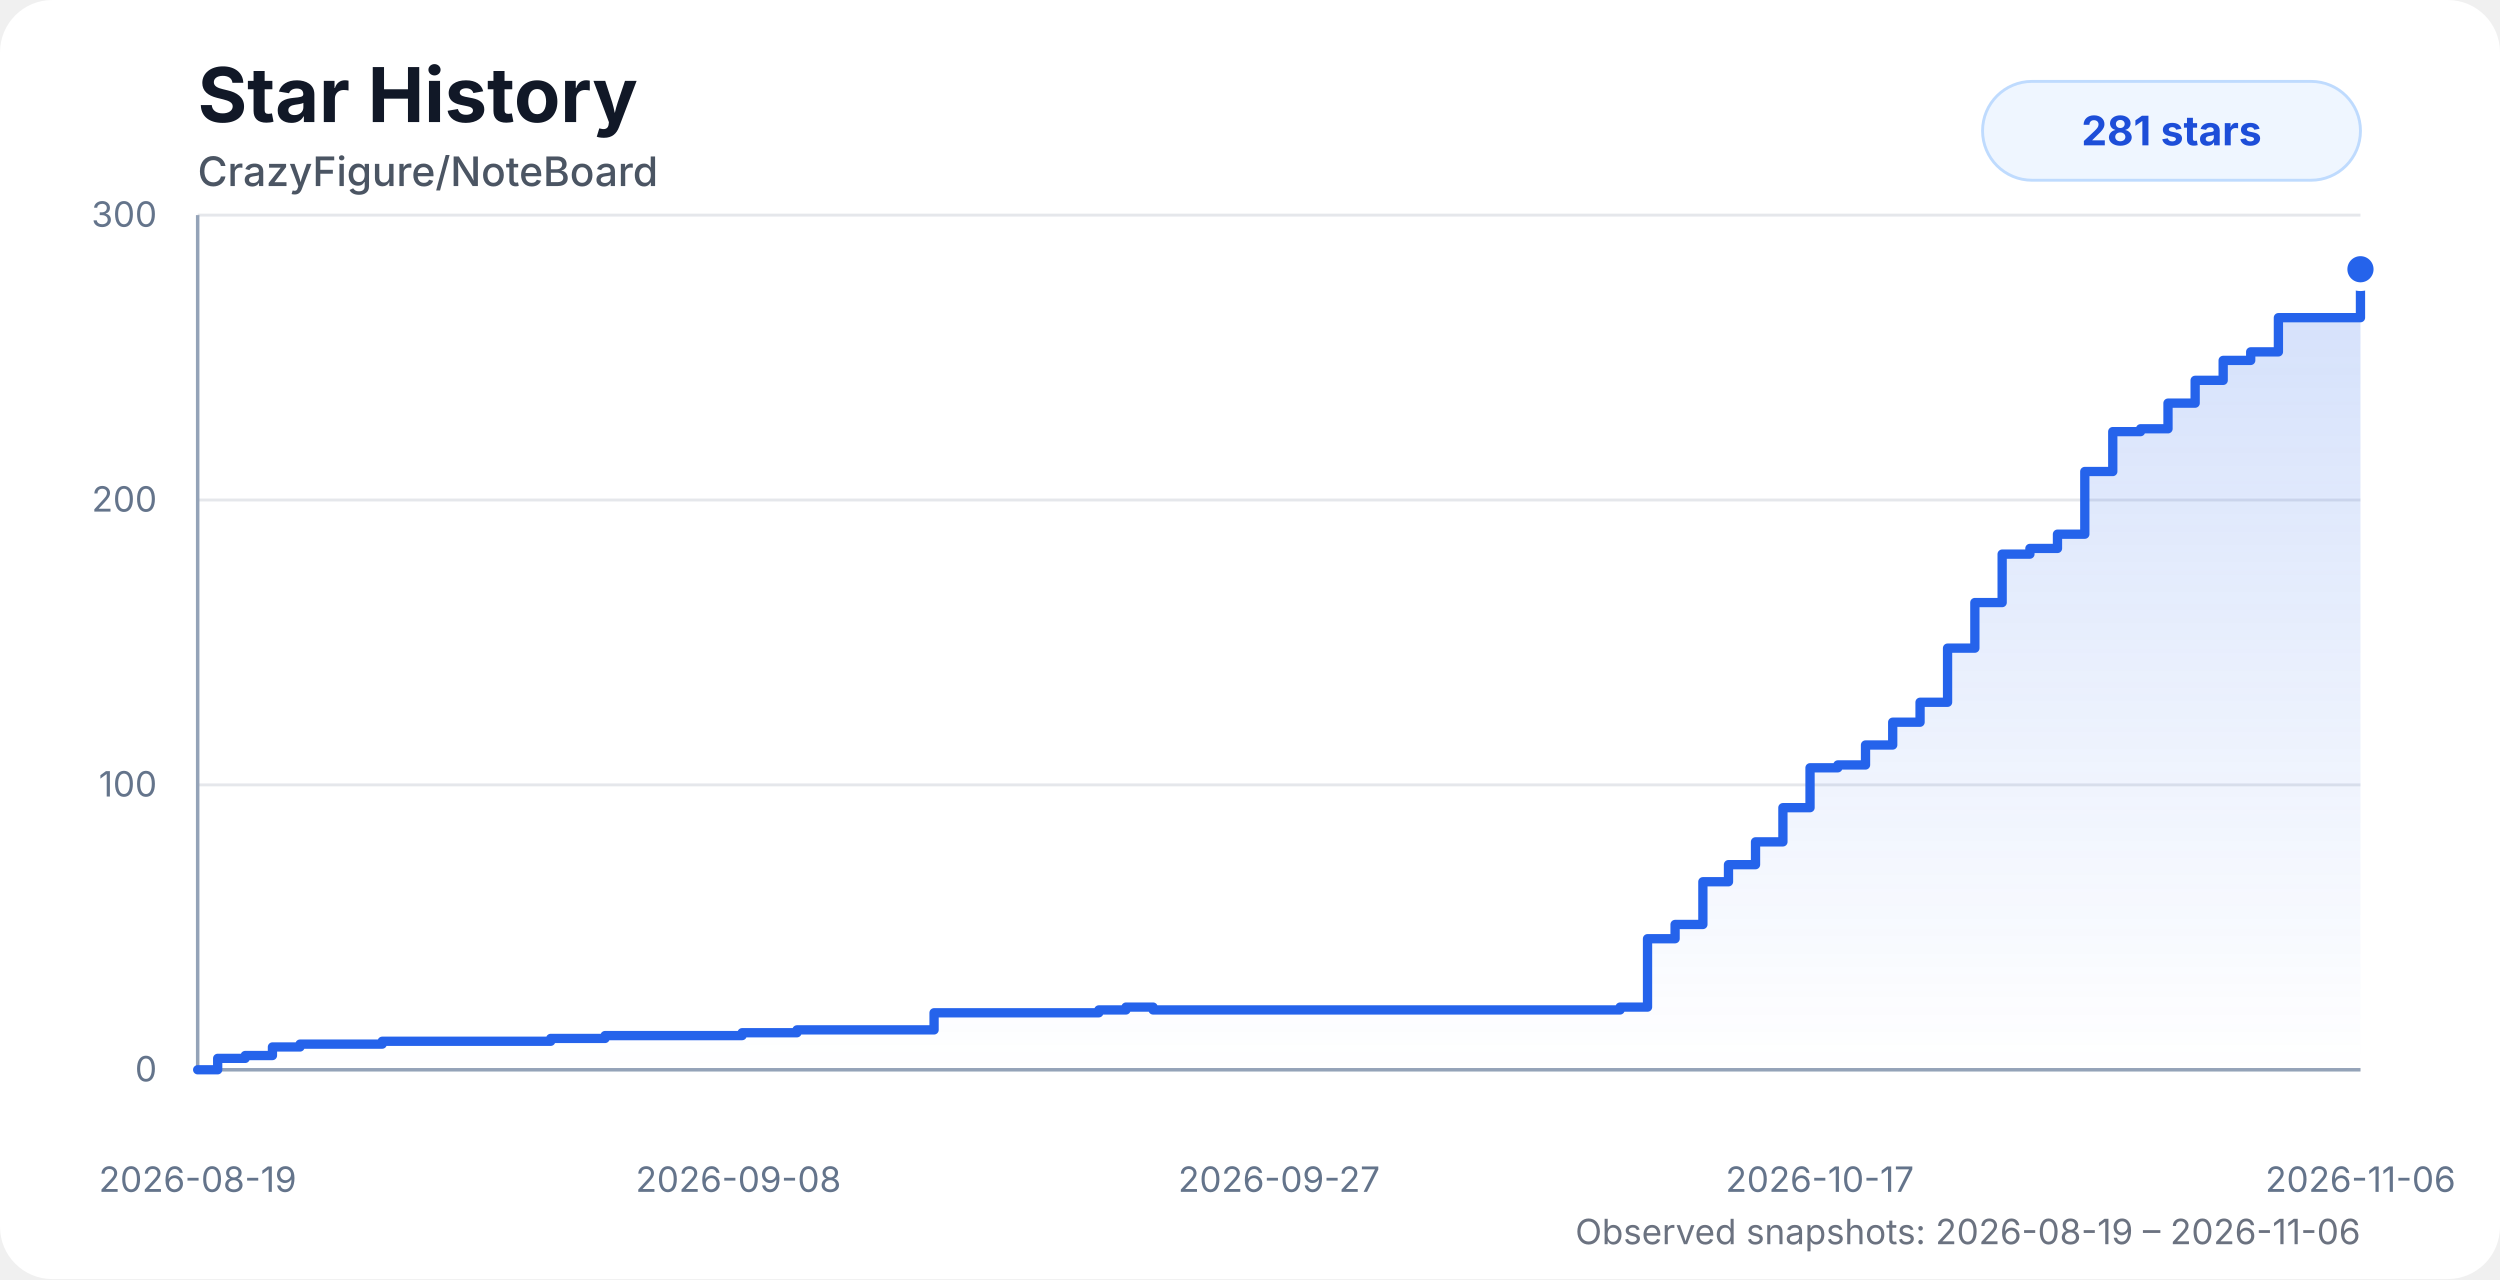
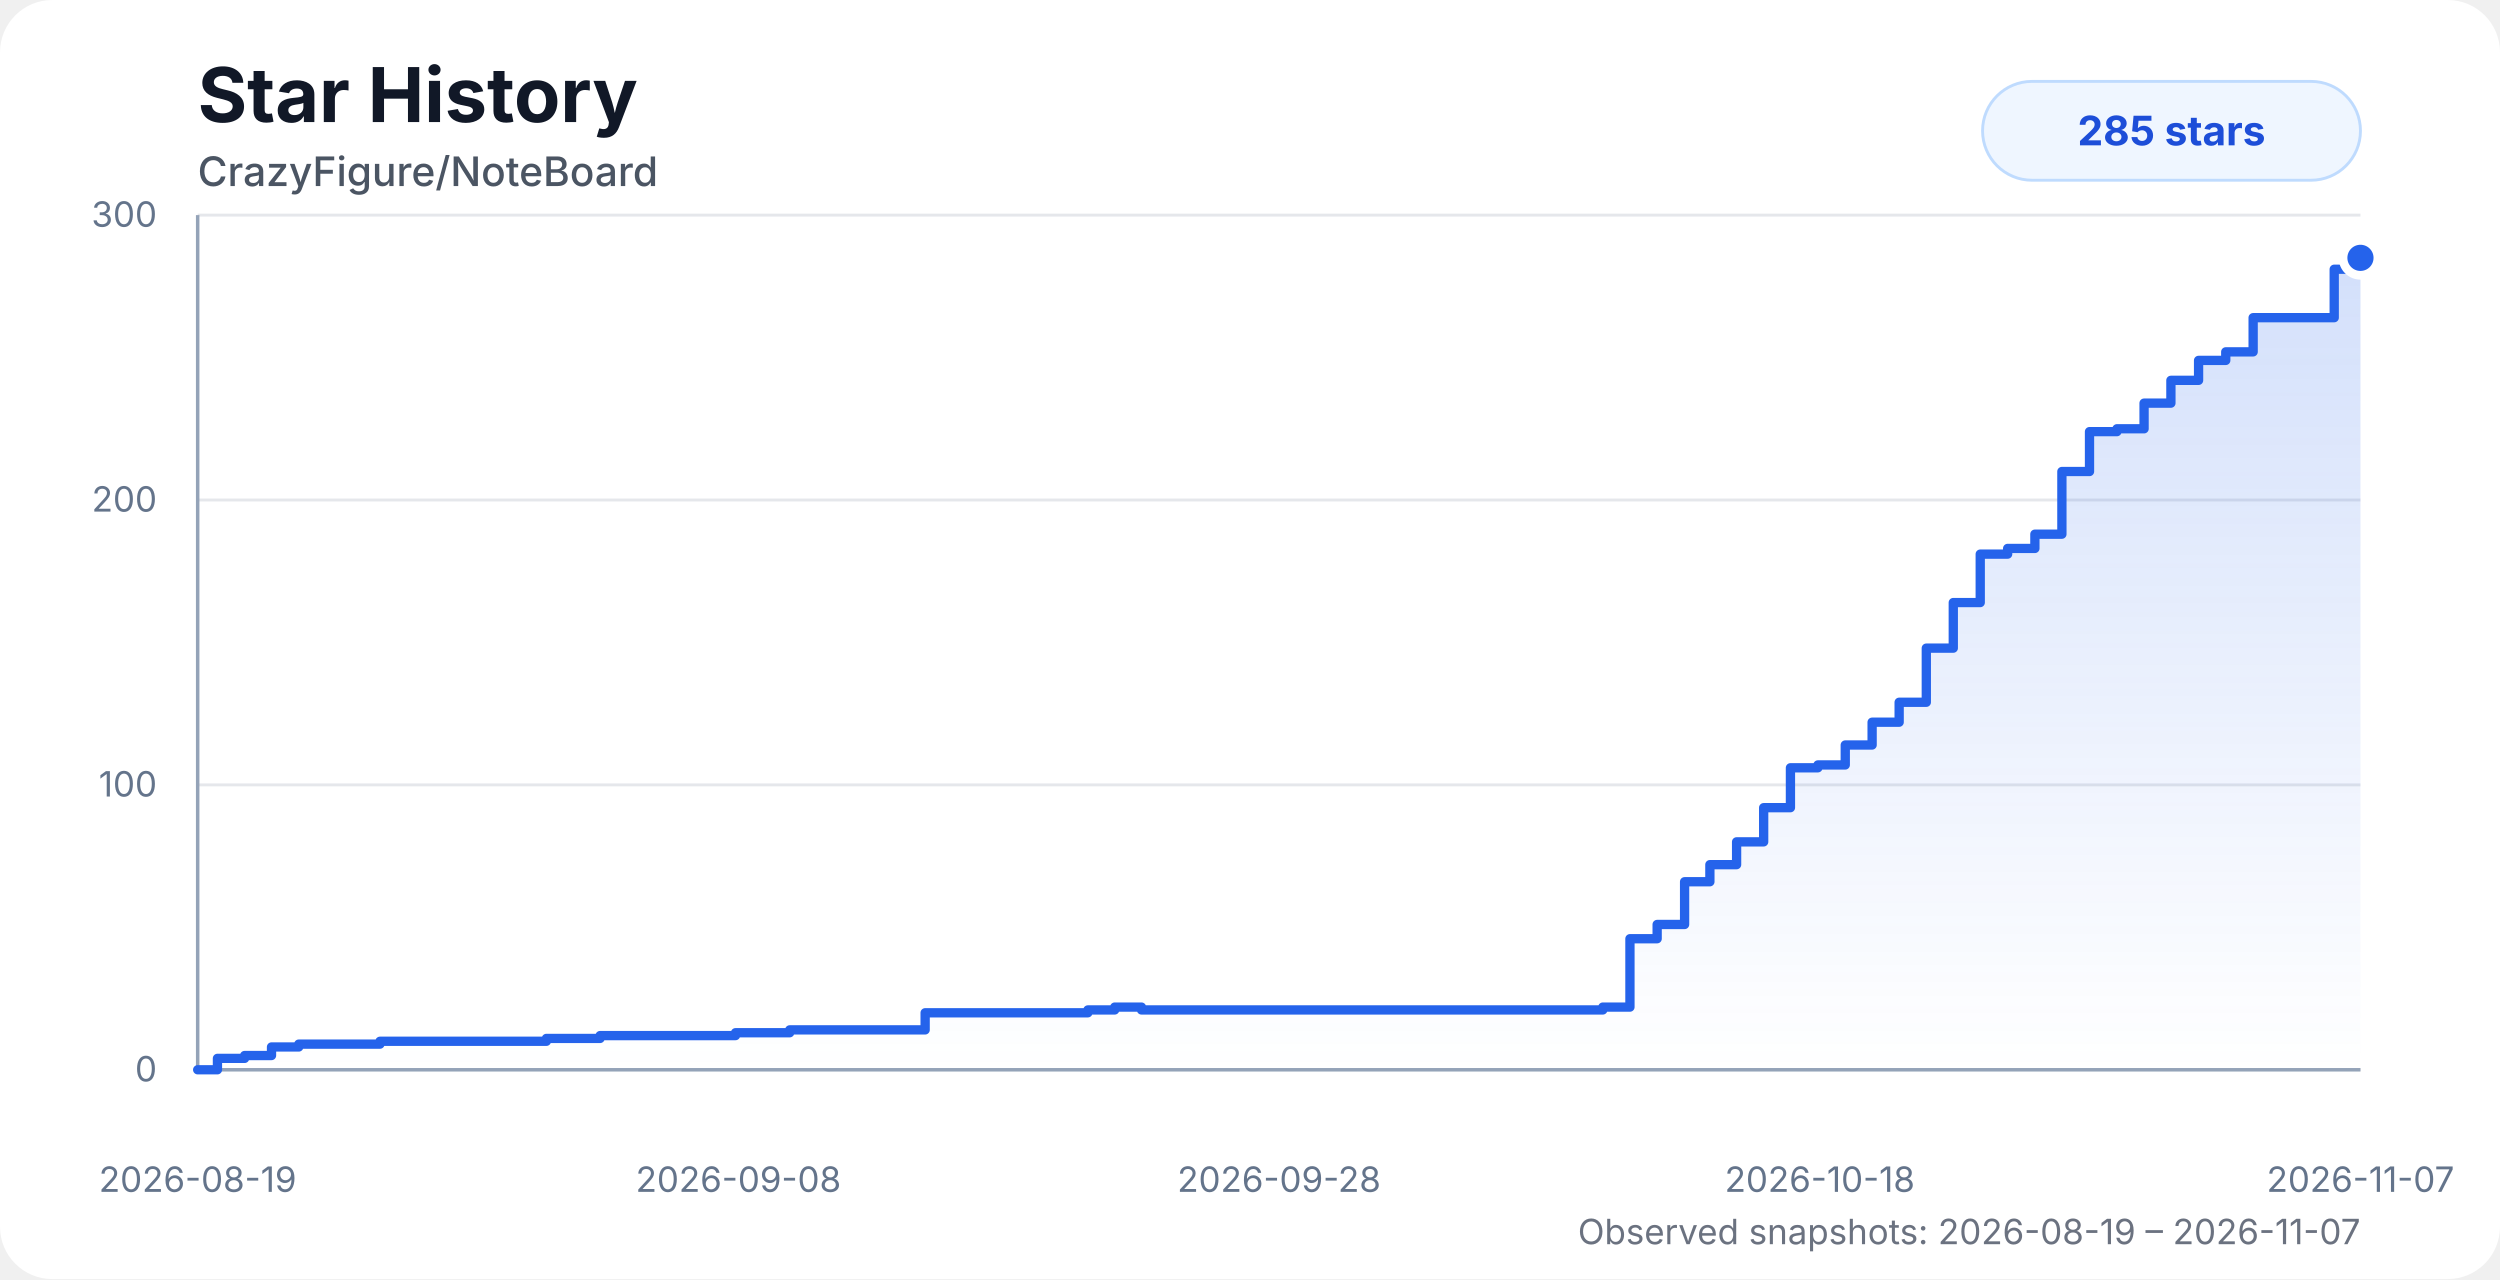
<svg xmlns="http://www.w3.org/2000/svg" width="860" height="440" viewBox="0 0 860 440" role="img" aria-labelledby="title desc">
  <style>
    .chart-bg { fill: #ffffff; }
    .title { fill: #111827; font: 700 26px system-ui, -apple-system, BlinkMacSystemFont, "Segoe UI", sans-serif; }
    .subtitle { fill: #4b5563; font: 500 14px system-ui, -apple-system, BlinkMacSystemFont, "Segoe UI", sans-serif; }
    .axis-label { fill: #64748b; font: 12px system-ui, -apple-system, BlinkMacSystemFont, "Segoe UI", sans-serif; }
    .grid { stroke: #e5e7eb; stroke-width: 1; }
    .axis { stroke: #94a3b8; stroke-width: 1.2; }
    .area { fill: url(#starGradient); opacity: 0.28; }
    .line { fill: none; stroke: #2563eb; stroke-width: 3.2; stroke-linecap: round; stroke-linejoin: round; }
    .dot { fill: #2563eb; stroke: #ffffff; stroke-width: 3; }
    .badge { fill: #eff6ff; stroke: #bfdbfe; }
    .badge-text { fill: #1d4ed8; font: 700 14px system-ui, -apple-system, BlinkMacSystemFont, "Segoe UI", sans-serif; }
    .status { fill: #6b7280; font: 12px system-ui, -apple-system, BlinkMacSystemFont, "Segoe UI", sans-serif; }
    @media (prefers-color-scheme: dark) {
      .chart-bg { fill: #0d1117; }
      .title { fill: #f8fafc; }
      .subtitle { fill: #cbd5e1; }
      .axis-label { fill: #94a3b8; }
      .grid { stroke: #1f2937; }
      .axis { stroke: #475569; }
      .dot { stroke: #0d1117; }
      .badge { fill: #172554; stroke: #1d4ed8; }
      .badge-text { fill: #bfdbfe; }
      .status { fill: #94a3b8; }
    }
  </style>
  <defs>
    <linearGradient id="starGradient" x1="0" x2="0" y1="0" y2="1">
      <stop offset="0%" stop-color="#2563eb" stop-opacity="0.72" />
      <stop offset="100%" stop-color="#2563eb" stop-opacity="0" />
    </linearGradient>
  </defs>
  <rect class="chart-bg" width="860" height="440" rx="18" />
  <text class="title" x="68" y="42">Star History</text>
  <text class="subtitle" x="68" y="64">CrazyFigure/NoteBoard</text>
  <g>
    <line class="grid" x1="68" y1="368" x2="812" y2="368" />
    <line class="grid" x1="68" y1="270" x2="812" y2="270" />
    <line class="grid" x1="68" y1="172" x2="812" y2="172" />
    <line class="grid" x1="68" y1="74" x2="812" y2="74" />
    <line class="axis" x1="68" y1="74" x2="68" y2="368" />
    <line class="axis" x1="68" y1="368" x2="812" y2="368" />
    <text class="axis-label" x="54" y="372" text-anchor="end">0</text>
    <text class="axis-label" x="54" y="274" text-anchor="end">100</text>
    <text class="axis-label" x="54" y="176" text-anchor="end">200</text>
    <text class="axis-label" x="54" y="78" text-anchor="end">300</text>
    <text class="axis-label" x="68" y="410" text-anchor="middle">2026-08-19</text>
    <text class="axis-label" x="254" y="410" text-anchor="middle">2026-09-08</text>
-     <text class="axis-label" x="440" y="410" text-anchor="middle">2026-09-27</text>
-     <text class="axis-label" x="626" y="410" text-anchor="middle">2026-10-17</text>
-     <text class="axis-label" x="812" y="410" text-anchor="middle">2026-11-06</text>
+     <text class="axis-label" x="440" y="410" text-anchor="middle">2026-09-28</text>
+     <text class="axis-label" x="626" y="410" text-anchor="middle">2026-10-18</text>
+     <text class="axis-label" x="812" y="410" text-anchor="middle">2026-11-07</text>
  </g>
-   <path class="area" d="M 68 368 H 68 V 368 H 74.88 V 364.08 H 84.35 V 363.1 H 93.72 V 360.16 H 103.2 V 359.18 H 112.62 V 359.18 H 122 V 359.18 H 131.48 V 358.2 H 144.26 V 358.2 H 154.36 V 358.2 H 161.8 V 358.2 H 170.8 V 358.2 H 180.33 V 358.2 H 189.44 V 357.22 H 198.72 V 357.22 H 208.14 V 356.24 H 217.6 V 356.24 H 226.96 V 356.24 H 236.46 V 356.24 H 245.94 V 356.24 H 255.29 V 355.26 H 264.74 V 355.26 H 274.16 V 354.28 H 283.6 V 354.28 H 292.94 V 354.28 H 302.52 V 354.28 H 312 V 354.28 H 321.32 V 348.4 H 330.73 V 348.4 H 340.17 V 348.4 H 349.52 V 348.4 H 358.94 V 348.4 H 368.53 V 348.4 H 377.99 V 347.42 H 387.34 V 346.44 H 396.66 V 347.42 H 406.14 V 347.42 H 415.54 V 347.42 H 424.96 V 347.42 H 434.57 V 347.42 H 444.15 V 347.42 H 453.56 V 347.42 H 462.92 V 347.42 H 472.49 V 347.42 H 481.85 V 347.42 H 491.1 V 347.42 H 500.67 V 347.42 H 510.16 V 347.42 H 519.76 V 347.42 H 529.06 V 347.42 H 538.57 V 347.42 H 547.97 V 347.42 H 557.31 V 346.44 H 566.75 V 322.92 H 576.23 V 318.02 H 585.79 V 303.32 H 594.6 V 297.44 H 603.9 V 289.6 H 613.32 V 277.84 H 622.65 V 264.12 H 632.22 V 263.14 H 641.74 V 256.28 H 651.09 V 248.44 H 660.5 V 241.58 H 669.96 V 222.96 H 679.35 V 207.28 H 688.74 V 190.62 H 698.29 V 188.66 H 707.77 V 183.76 H 717.17 V 162.2 H 726.79 V 148.48 H 736.35 V 147.5 H 745.79 V 138.68 H 755.13 V 130.84 H 764.77 V 123.98 H 774.24 V 121.04 H 783.77 V 109.28 H 793.01 V 109.28 H 812 V 92.62 L 812 368 L 68 368 Z" />
-   <path class="line" d="M 68 368 H 68 V 368 H 74.88 V 364.08 H 84.35 V 363.1 H 93.72 V 360.16 H 103.2 V 359.18 H 112.62 V 359.18 H 122 V 359.18 H 131.48 V 358.2 H 144.26 V 358.2 H 154.36 V 358.2 H 161.8 V 358.2 H 170.8 V 358.2 H 180.33 V 358.2 H 189.44 V 357.22 H 198.72 V 357.22 H 208.14 V 356.24 H 217.6 V 356.24 H 226.96 V 356.24 H 236.46 V 356.24 H 245.94 V 356.24 H 255.29 V 355.26 H 264.74 V 355.26 H 274.16 V 354.28 H 283.6 V 354.28 H 292.94 V 354.28 H 302.52 V 354.28 H 312 V 354.28 H 321.32 V 348.4 H 330.73 V 348.4 H 340.17 V 348.4 H 349.52 V 348.4 H 358.94 V 348.4 H 368.53 V 348.4 H 377.99 V 347.42 H 387.34 V 346.44 H 396.66 V 347.42 H 406.14 V 347.42 H 415.54 V 347.42 H 424.96 V 347.42 H 434.57 V 347.42 H 444.15 V 347.42 H 453.56 V 347.42 H 462.92 V 347.42 H 472.49 V 347.42 H 481.85 V 347.42 H 491.1 V 347.42 H 500.67 V 347.42 H 510.16 V 347.42 H 519.76 V 347.42 H 529.06 V 347.42 H 538.57 V 347.42 H 547.97 V 347.42 H 557.31 V 346.44 H 566.75 V 322.92 H 576.23 V 318.02 H 585.79 V 303.32 H 594.6 V 297.44 H 603.9 V 289.6 H 613.32 V 277.84 H 622.65 V 264.12 H 632.22 V 263.14 H 641.74 V 256.28 H 651.09 V 248.44 H 660.5 V 241.58 H 669.96 V 222.96 H 679.35 V 207.28 H 688.74 V 190.62 H 698.29 V 188.66 H 707.77 V 183.76 H 717.17 V 162.2 H 726.79 V 148.48 H 736.35 V 147.5 H 745.79 V 138.68 H 755.13 V 130.84 H 764.77 V 123.98 H 774.24 V 121.04 H 783.77 V 109.28 H 793.01 V 109.28 H 812 V 92.62" />
-   <circle class="dot" cx="812" cy="92.62" r="6" />
+   <path class="area" d="M 68 368 H 68 V 368 H 74.8 V 364.08 H 84.15 V 363.1 H 93.4 V 360.16 H 102.77 V 359.18 H 112.08 V 359.18 H 121.35 V 359.18 H 130.71 V 358.2 H 143.33 V 358.2 H 153.31 V 358.2 H 160.66 V 358.2 H 169.55 V 358.2 H 178.96 V 358.2 H 187.96 V 357.22 H 197.13 V 357.22 H 206.43 V 356.24 H 215.78 V 356.24 H 225.03 V 356.24 H 234.42 V 356.24 H 243.77 V 356.24 H 253.02 V 355.26 H 262.35 V 355.26 H 271.66 V 354.28 H 280.98 V 354.28 H 290.21 V 354.28 H 299.67 V 354.28 H 309.04 V 354.28 H 318.25 V 348.4 H 327.54 V 348.4 H 336.86 V 348.4 H 346.1 V 348.4 H 355.41 V 348.4 H 364.88 V 348.4 H 374.23 V 347.42 H 383.46 V 346.44 H 392.67 V 347.42 H 402.04 V 347.42 H 411.32 V 347.42 H 420.63 V 347.42 H 430.12 V 347.42 H 439.58 V 347.42 H 448.88 V 347.42 H 458.12 V 347.42 H 467.58 V 347.42 H 476.82 V 347.42 H 485.96 V 347.42 H 495.42 V 347.42 H 504.8 V 347.42 H 514.27 V 347.42 H 523.46 V 347.42 H 532.85 V 347.42 H 542.14 V 347.42 H 551.37 V 346.44 H 560.7 V 322.92 H 570.06 V 318.02 H 579.5 V 303.32 H 588.2 V 297.44 H 597.39 V 289.6 H 606.7 V 277.84 H 615.91 V 264.12 H 625.36 V 263.14 H 634.77 V 256.28 H 644.01 V 248.44 H 653.31 V 241.58 H 662.65 V 222.96 H 671.93 V 207.28 H 681.2 V 190.62 H 690.63 V 188.66 H 700 V 183.76 H 709.29 V 162.2 H 718.79 V 148.48 H 728.23 V 147.5 H 737.56 V 138.68 H 746.79 V 130.84 H 756.31 V 123.98 H 765.66 V 121.04 H 775.08 V 109.28 H 784.21 V 109.28 H 802.97 V 92.62 H 812 V 88.7 L 812 368 L 68 368 Z" />
+   <path class="line" d="M 68 368 H 68 V 368 H 74.8 V 364.08 H 84.15 V 363.1 H 93.4 V 360.16 H 102.77 V 359.18 H 112.08 V 359.18 H 121.35 V 359.18 H 130.71 V 358.2 H 143.33 V 358.2 H 153.31 V 358.2 H 160.66 V 358.2 H 169.55 V 358.2 H 178.96 V 358.2 H 187.96 V 357.22 H 197.13 V 357.22 H 206.43 V 356.24 H 215.78 V 356.24 H 225.03 V 356.24 H 234.42 V 356.24 H 243.77 V 356.24 H 253.02 V 355.26 H 262.35 V 355.26 H 271.66 V 354.28 H 280.98 V 354.28 H 290.21 V 354.28 H 299.67 V 354.28 H 309.04 V 354.28 H 318.25 V 348.4 H 327.54 V 348.4 H 336.86 V 348.4 H 346.1 V 348.4 H 355.41 V 348.4 H 364.88 V 348.4 H 374.23 V 347.42 H 383.46 V 346.44 H 392.67 V 347.42 H 402.04 V 347.42 H 411.32 V 347.42 H 420.63 V 347.42 H 430.12 V 347.42 H 439.58 V 347.42 H 448.88 V 347.42 H 458.12 V 347.42 H 467.58 V 347.42 H 476.82 V 347.42 H 485.96 V 347.42 H 495.42 V 347.42 H 504.8 V 347.42 H 514.27 V 347.42 H 523.46 V 347.42 H 532.85 V 347.42 H 542.14 V 347.42 H 551.37 V 346.44 H 560.7 V 322.92 H 570.06 V 318.02 H 579.5 V 303.32 H 588.2 V 297.44 H 597.39 V 289.6 H 606.7 V 277.84 H 615.91 V 264.12 H 625.36 V 263.14 H 634.77 V 256.28 H 644.01 V 248.44 H 653.31 V 241.58 H 662.65 V 222.96 H 671.93 V 207.28 H 681.2 V 190.62 H 690.63 V 188.66 H 700 V 183.76 H 709.29 V 162.2 H 718.79 V 148.48 H 728.23 V 147.5 H 737.56 V 138.68 H 746.79 V 130.84 H 756.31 V 123.98 H 765.66 V 121.04 H 775.08 V 109.28 H 784.21 V 109.28 H 802.97 V 92.62 H 812 V 88.7" />
+   <circle class="dot" cx="812" cy="88.7" r="6" />
  <rect class="badge" x="682" y="28" width="130" height="34" rx="17" />
-   <text class="badge-text" x="747" y="50" text-anchor="middle">281 stars</text>
-   <text class="status" x="812" y="428" text-anchor="end">Observed snapshots: 2026-08-19 – 2026-11-06</text>
+   <text class="badge-text" x="747" y="50" text-anchor="middle">285 stars</text>
+   <text class="status" x="812" y="428" text-anchor="end">Observed snapshots: 2026-08-19 – 2026-11-07</text>
</svg>
